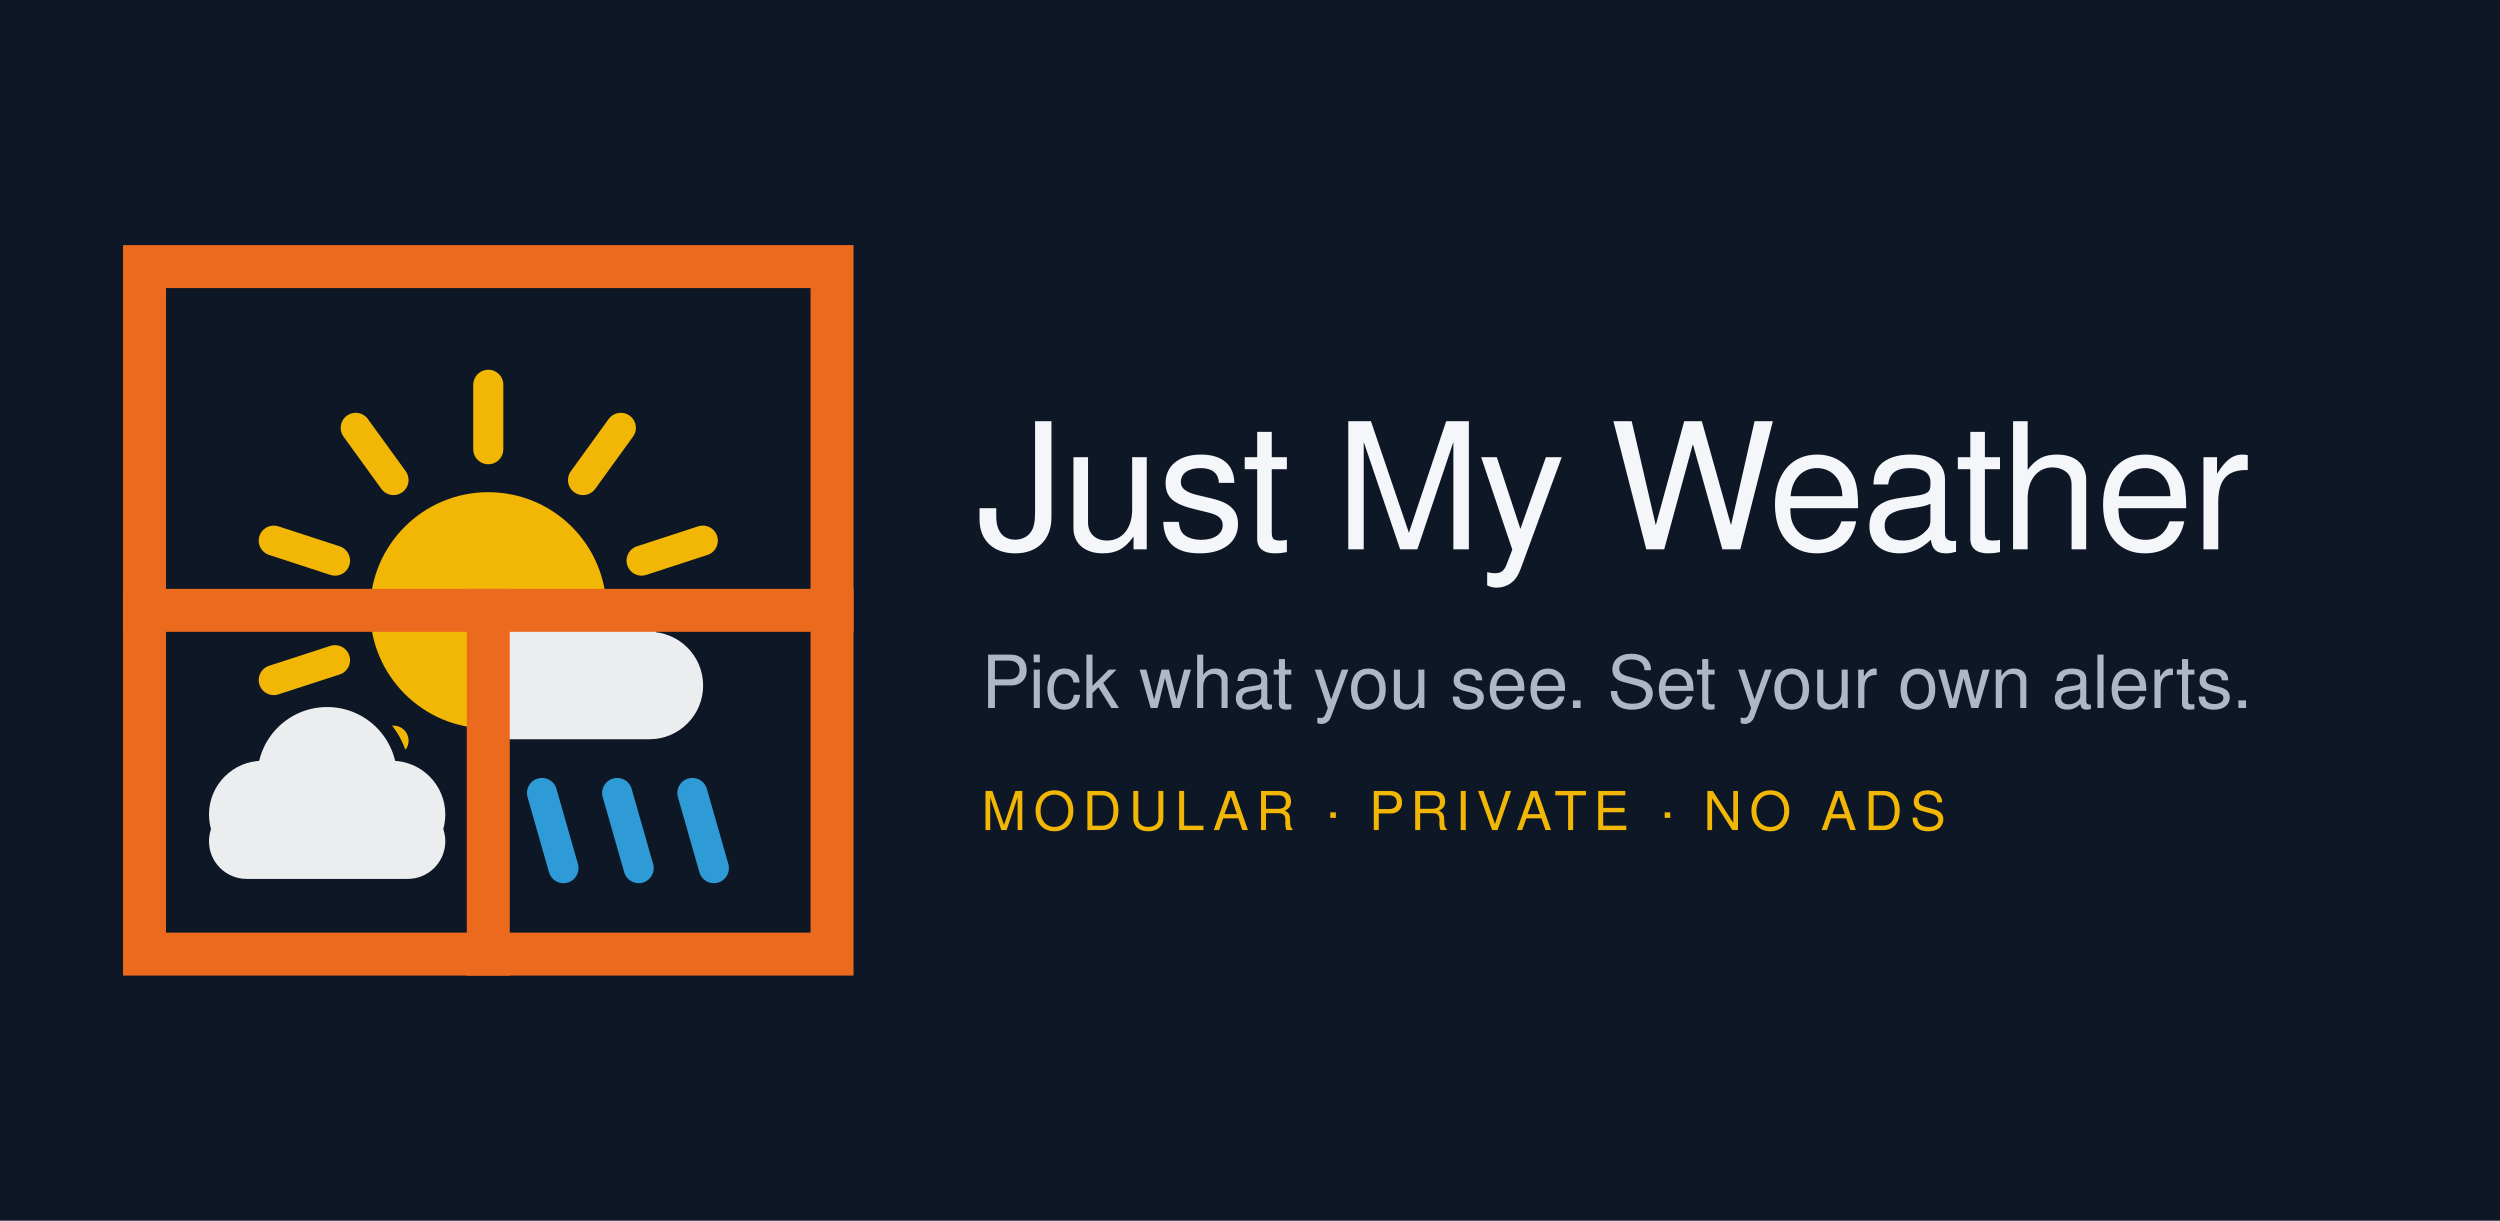
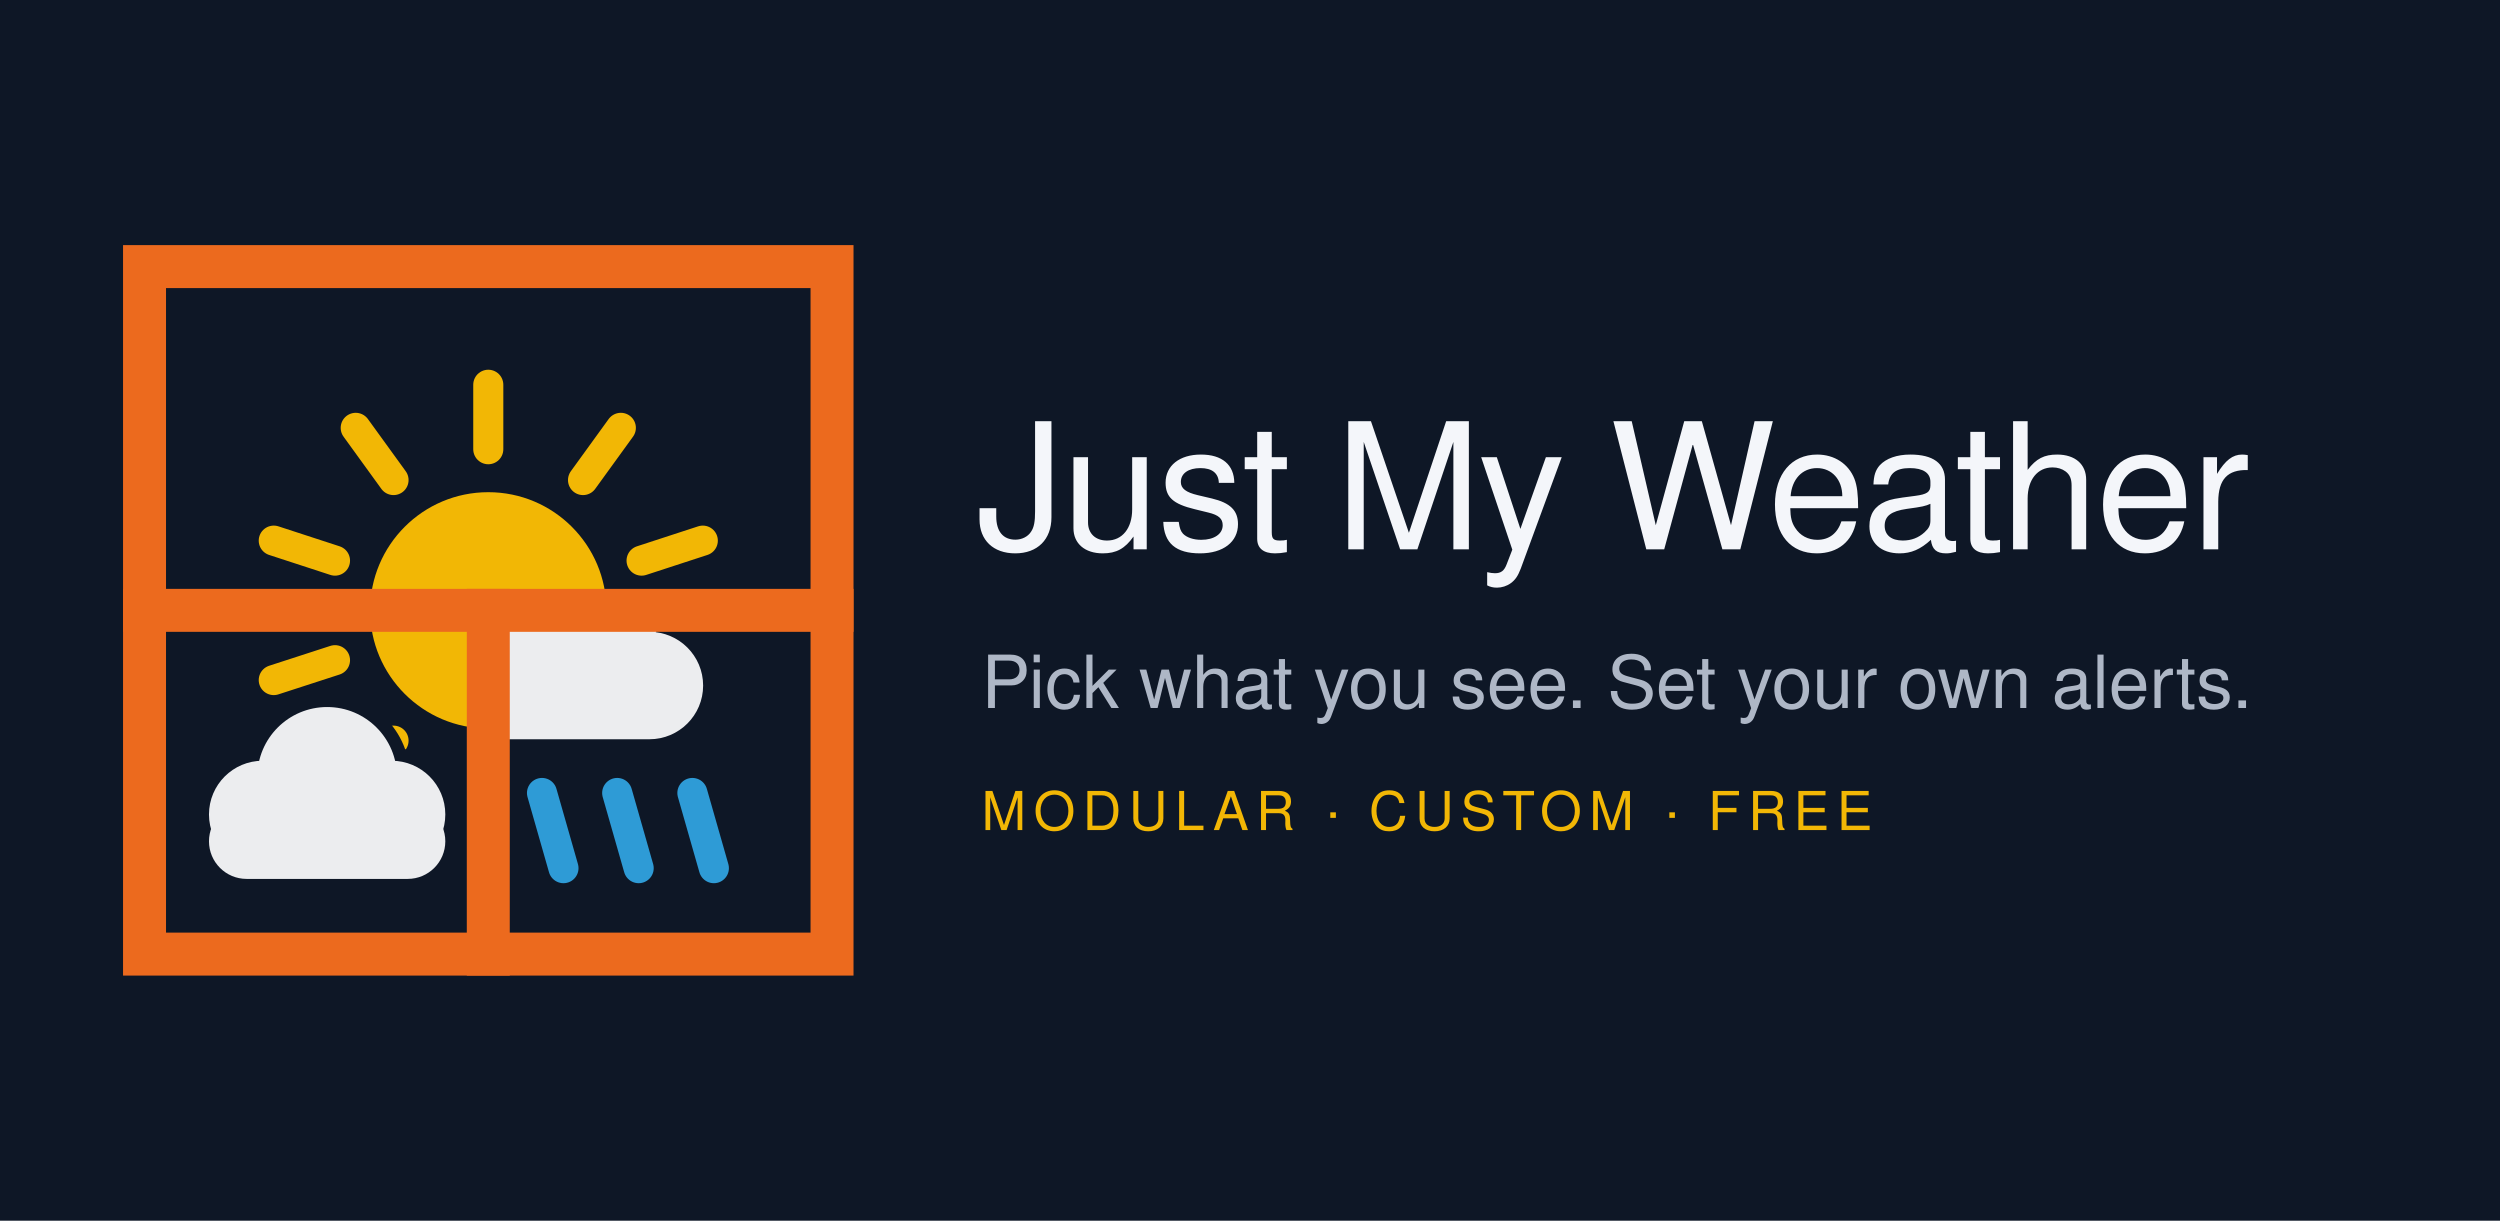
<svg xmlns="http://www.w3.org/2000/svg" width="1024" height="500" viewBox="0 0 1024 500">
  <rect width="1024" height="500" fill="#0E1726" />
  <g transform="translate(-20 30) scale(4.4)">
    <defs>
      <clipPath id="top">
        <rect x="18" y="18" width="64" height="30.8" />
      </clipPath>
      <clipPath id="bl">
        <rect x="18" y="51.2" width="30.8" height="30.8" />
      </clipPath>
      <clipPath id="br">
        <rect x="51.2" y="51.2" width="30.8" height="30.8" />
      </clipPath>
    </defs>
    <g clip-path="url(#top)" fill="#F2B705">
      <circle cx="50" cy="50" r="11" />
      <path d="M50 35 L50 29 M58.82 37.87 L62.34 33.01 M41.18 37.87 L37.66 33.01 M64.27 45.37 L69.97 43.51 M35.73 45.37 L30.03 43.51" fill="none" stroke="#F2B705" stroke-width="2.8" stroke-linecap="round" />
    </g>
    <g clip-path="url(#bl)" fill="#F2B705">
      <circle cx="50" cy="50" r="11" />
      <path d="M41.18 62.13 L37.66 66.99 M35.73 54.64 L30.03 56.49" fill="none" stroke="#F2B705" stroke-width="2.8" stroke-linecap="round" />
      <g stroke="#0E1726" stroke-width="2.4">
        <circle cx="29" cy="69" r="5" />
        <circle cx="35" cy="65.5" r="6.5" />
        <circle cx="41" cy="69" r="5" />
        <rect x="24" y="68" width="22" height="7" rx="3.5" />
      </g>
      <g fill="#ECEDEF">
        <circle cx="29" cy="69" r="5" />
        <circle cx="35" cy="65.5" r="6.5" />
        <circle cx="41" cy="69" r="5" />
        <rect x="24" y="68" width="22" height="7" rx="3.5" />
      </g>
    </g>
    <g clip-path="url(#br)" fill="#ECEDEF">
      <circle cx="45" cy="50" r="8" />
      <circle cx="57" cy="48" r="9.5" />
      <rect x="35" y="52" width="35" height="10" rx="5" />
      <path d="M55 67 L57 74 M62 67 L64 74 M69 67 L71 74" fill="none" stroke="#2E9BD6" stroke-width="2.8" stroke-linecap="round" />
    </g>
    <g stroke="#EC6A1E" stroke-width="4" fill="none" stroke-linecap="square">
      <line x1="50" y1="50" x2="50" y2="82" />
      <line x1="18" y1="50" x2="82" y2="50" />
      <rect x="18" y="18" width="64" height="64" />
    </g>
  </g>
  <g font-family="Helvetica Neue, Helvetica, Arial, sans-serif" fill="#F4F6FA">
    <text x="400" y="225" font-size="72" font-weight="300" letter-spacing="-1">Just My Weather</text>
    <text x="402" y="290" font-size="30" font-weight="400" fill="#AEB7C6">Pick what you see. Set your own alerts.</text>
-     <text x="402" y="340" font-size="22" font-weight="400" fill="#F2B705" letter-spacing="3">MODULAR · PRIVATE · NO ADS</text>
+     <text x="402" y="340" font-size="22" font-weight="400" fill="#F2B705" letter-spacing="3">MODULAR · CUSTOM · FREE</text>
  </g>
</svg>
